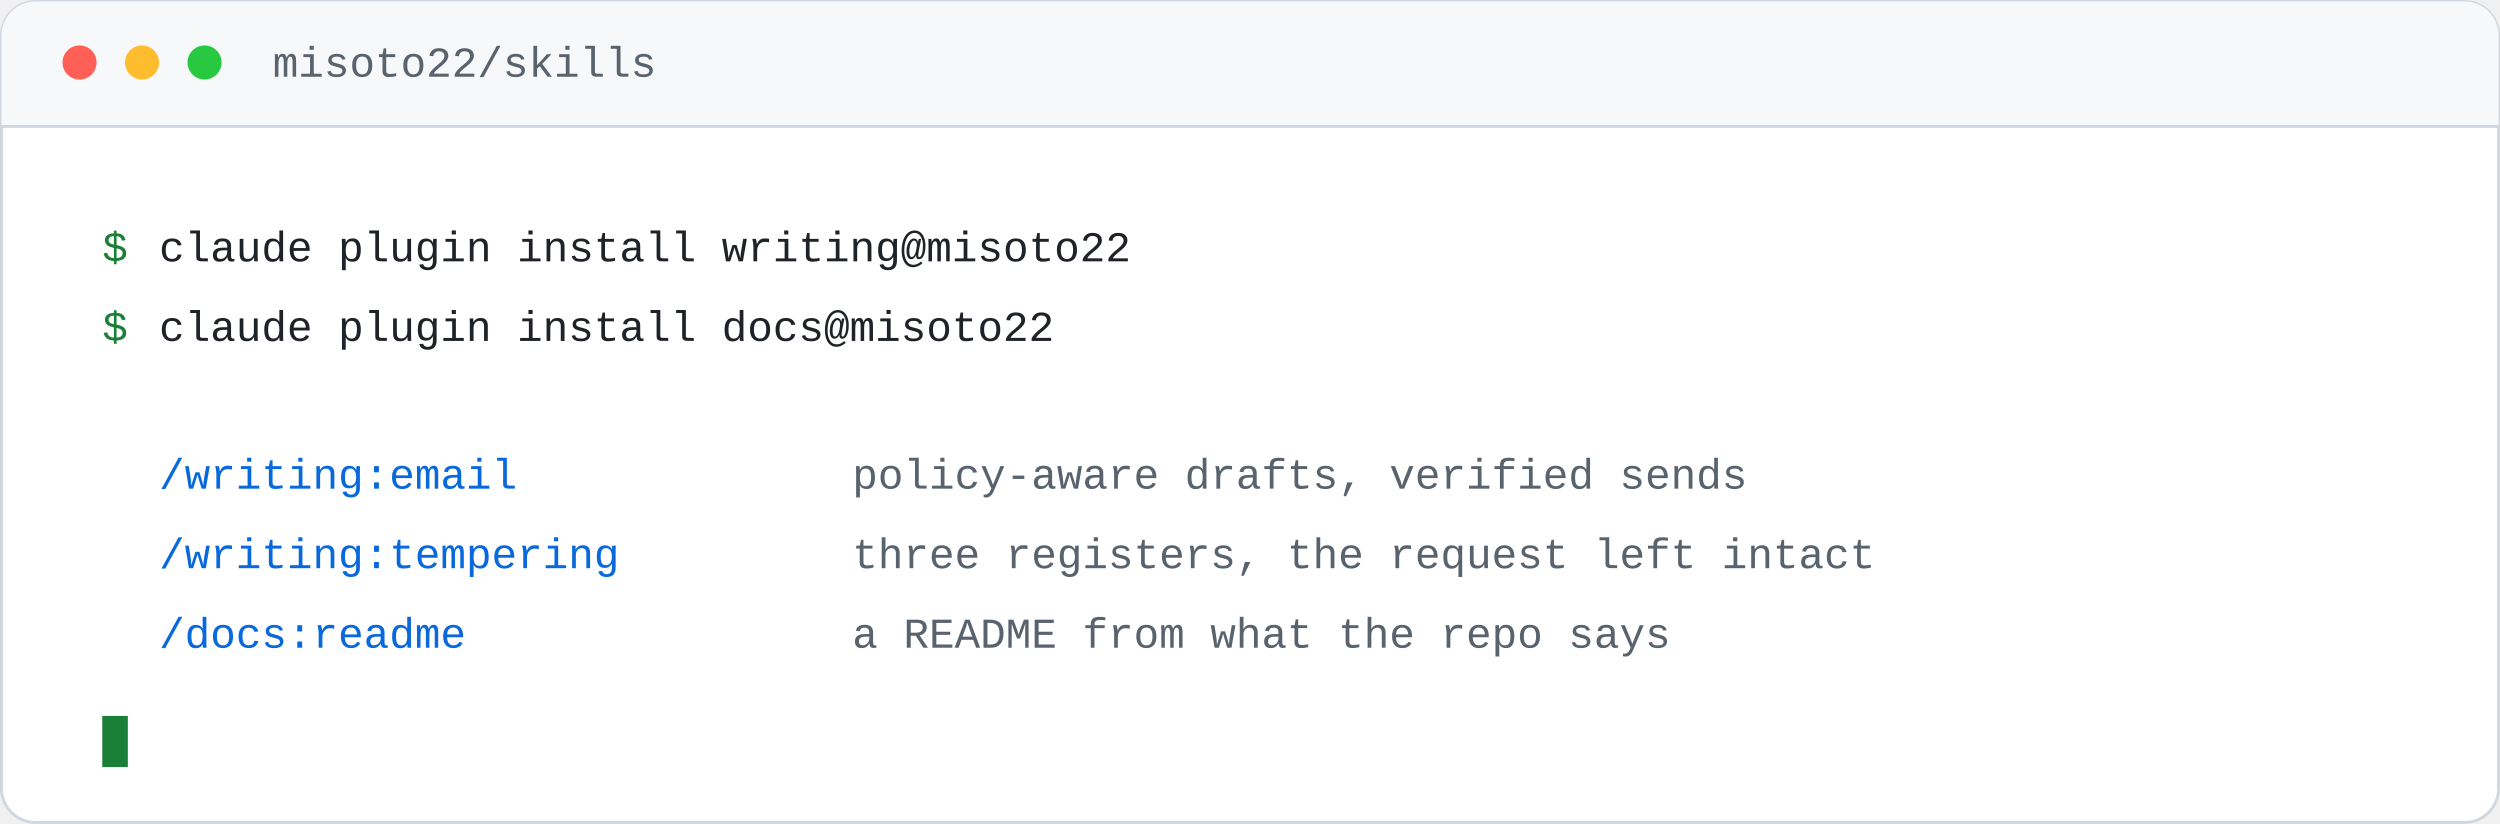
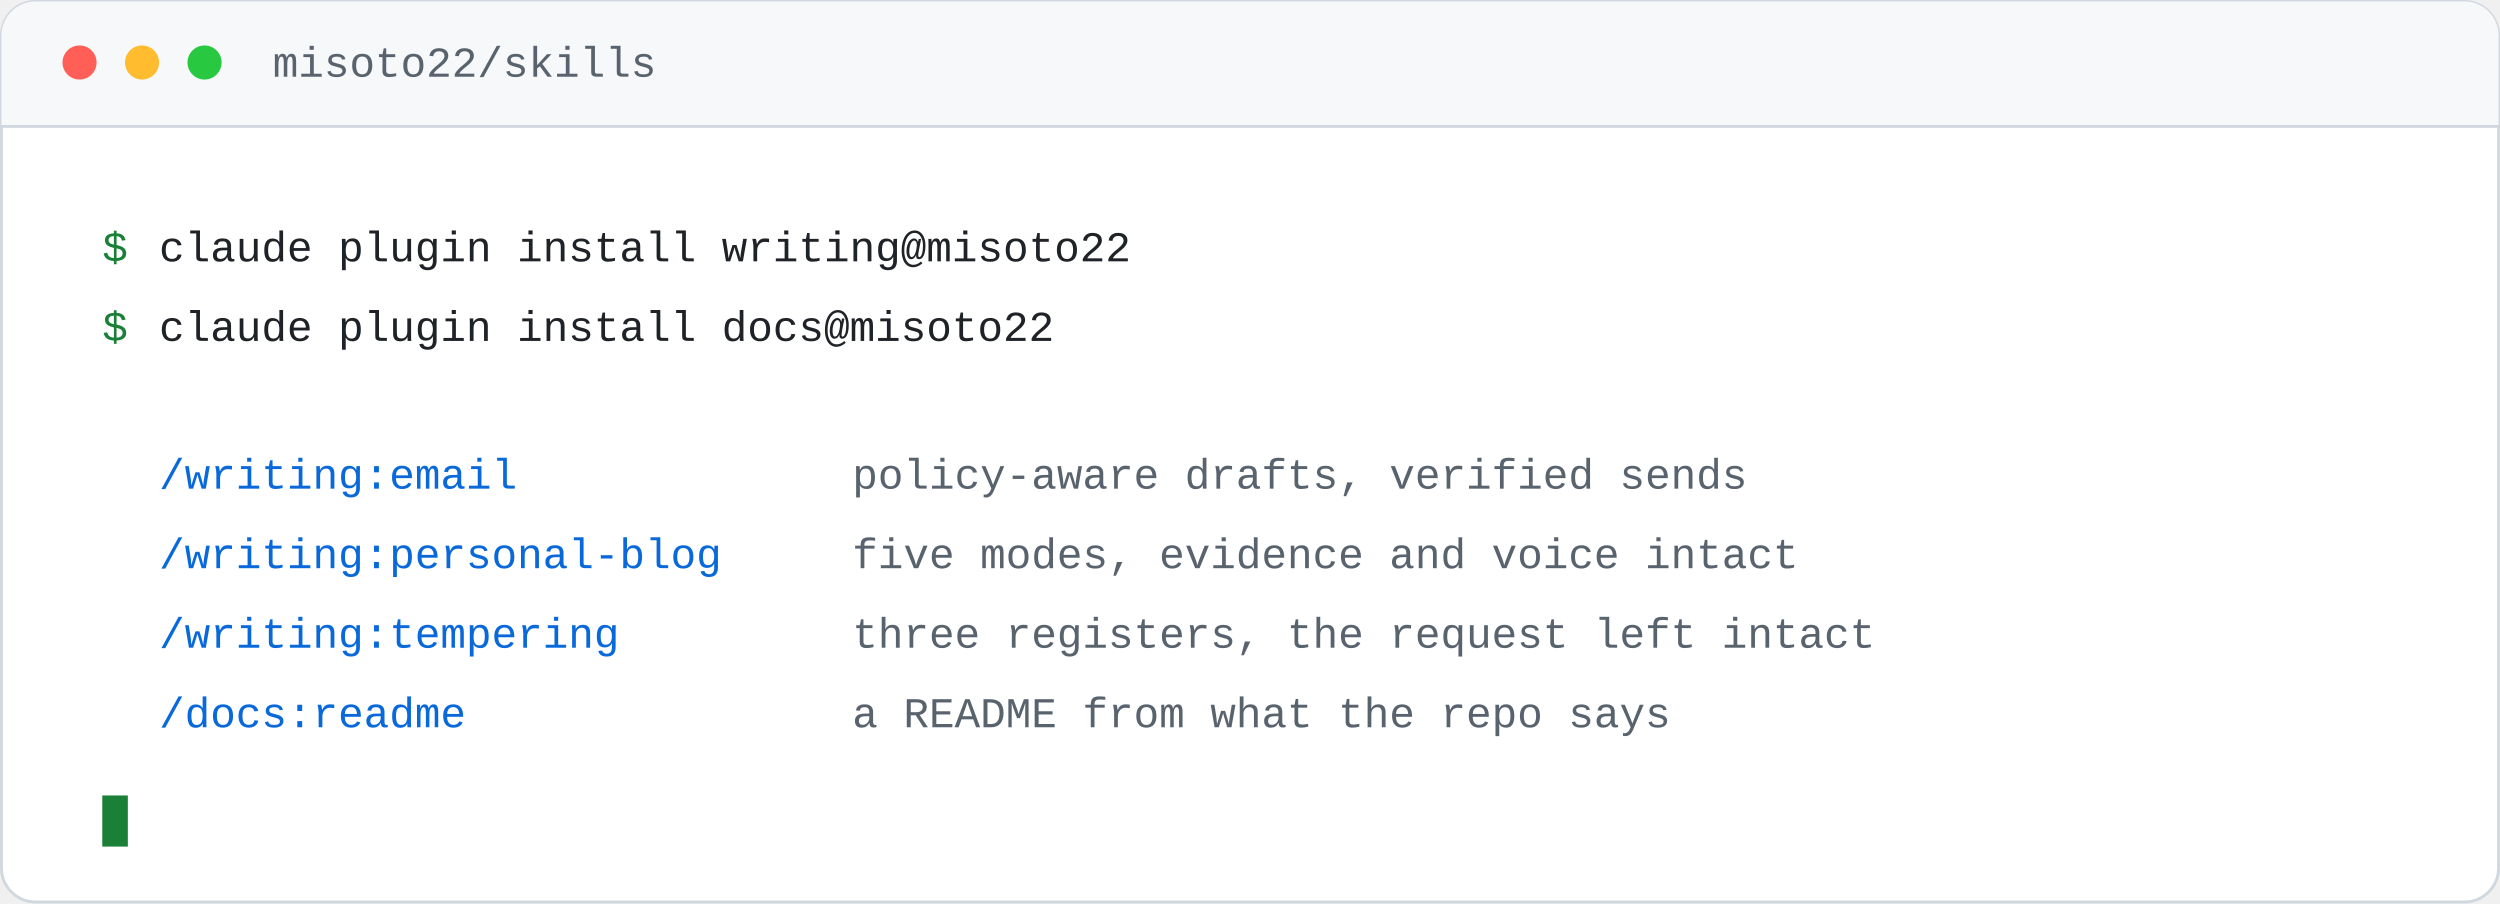
- <svg xmlns="http://www.w3.org/2000/svg" viewBox="0 0 880 290" width="880" height="290" role="img" aria-label="skills — install writing@misoto22 and docs@misoto22 to get /writing:email, /writing:tempering and /docs:readme">
+ <svg xmlns="http://www.w3.org/2000/svg" viewBox="0 0 880 318" width="880" height="318" role="img" aria-label="skills — install writing@misoto22 and docs@misoto22 to get /writing:email, /writing:personal-blog, /writing:tempering and /docs:readme">
  <style>
    .mono { font-family: ui-monospace, SFMono-Regular, "SF Mono", Menlo, Consolas, "Liberation Mono", monospace; font-size: 15px; }
    .prompt { fill: #1a7f37; }
    .cmd    { fill: #1f2328; }
    .skill  { fill: #0969da; }
    .dim    { fill: #59636e; }
  </style>
-   <rect x="0.5" y="0.5" width="879" height="289" rx="12" fill="#ffffff" stroke="#d0d7de" />
+   <rect x="0.5" y="0.5" width="879" height="317" rx="12" fill="#ffffff" stroke="#d0d7de" />
  <path d="M0.5 12.5a12 12 0 0 1 12-12h855a12 12 0 0 1 12 12V44H0.5z" fill="#f6f8fa" />
  <line x1="0.5" y1="44.5" x2="879.5" y2="44.5" stroke="#d0d7de" />
  <circle cx="28" cy="22" r="6" fill="#ff5f57" />
  <circle cx="50" cy="22" r="6" fill="#febc2e" />
  <circle cx="72" cy="22" r="6" fill="#28c840" />
  <text class="mono dim" x="96" y="27">misoto22/skills</text>
  <text class="mono prompt" x="36" y="92">$</text>
  <text class="mono cmd" x="56" y="92">claude plugin install writing@misoto22</text>
  <text class="mono prompt" x="36" y="120">$</text>
  <text class="mono cmd" x="56" y="120">claude plugin install docs@misoto22</text>
  <text class="mono skill" x="56" y="172">/writing:email</text>
  <text class="mono dim" x="300" y="172">policy-aware drafts, verified sends</text>
-   <text class="mono skill" x="56" y="200">/writing:tempering</text>
-   <text class="mono dim" x="300" y="200">three registers, the request left intact</text>
-   <text class="mono skill" x="56" y="228">/docs:readme</text>
-   <text class="mono dim" x="300" y="228">a README from what the repo says</text>
-   <rect x="36" y="252" width="9" height="18" fill="#1a7f37" />
+   <text class="mono skill" x="56" y="200">/writing:personal-blog</text>
+   <text class="mono dim" x="300" y="200">five modes, evidence and voice intact</text>
+   <text class="mono skill" x="56" y="228">/writing:tempering</text>
+   <text class="mono dim" x="300" y="228">three registers, the request left intact</text>
+   <text class="mono skill" x="56" y="256">/docs:readme</text>
+   <text class="mono dim" x="300" y="256">a README from what the repo says</text>
+   <rect x="36" y="280" width="9" height="18" fill="#1a7f37" />
</svg>
